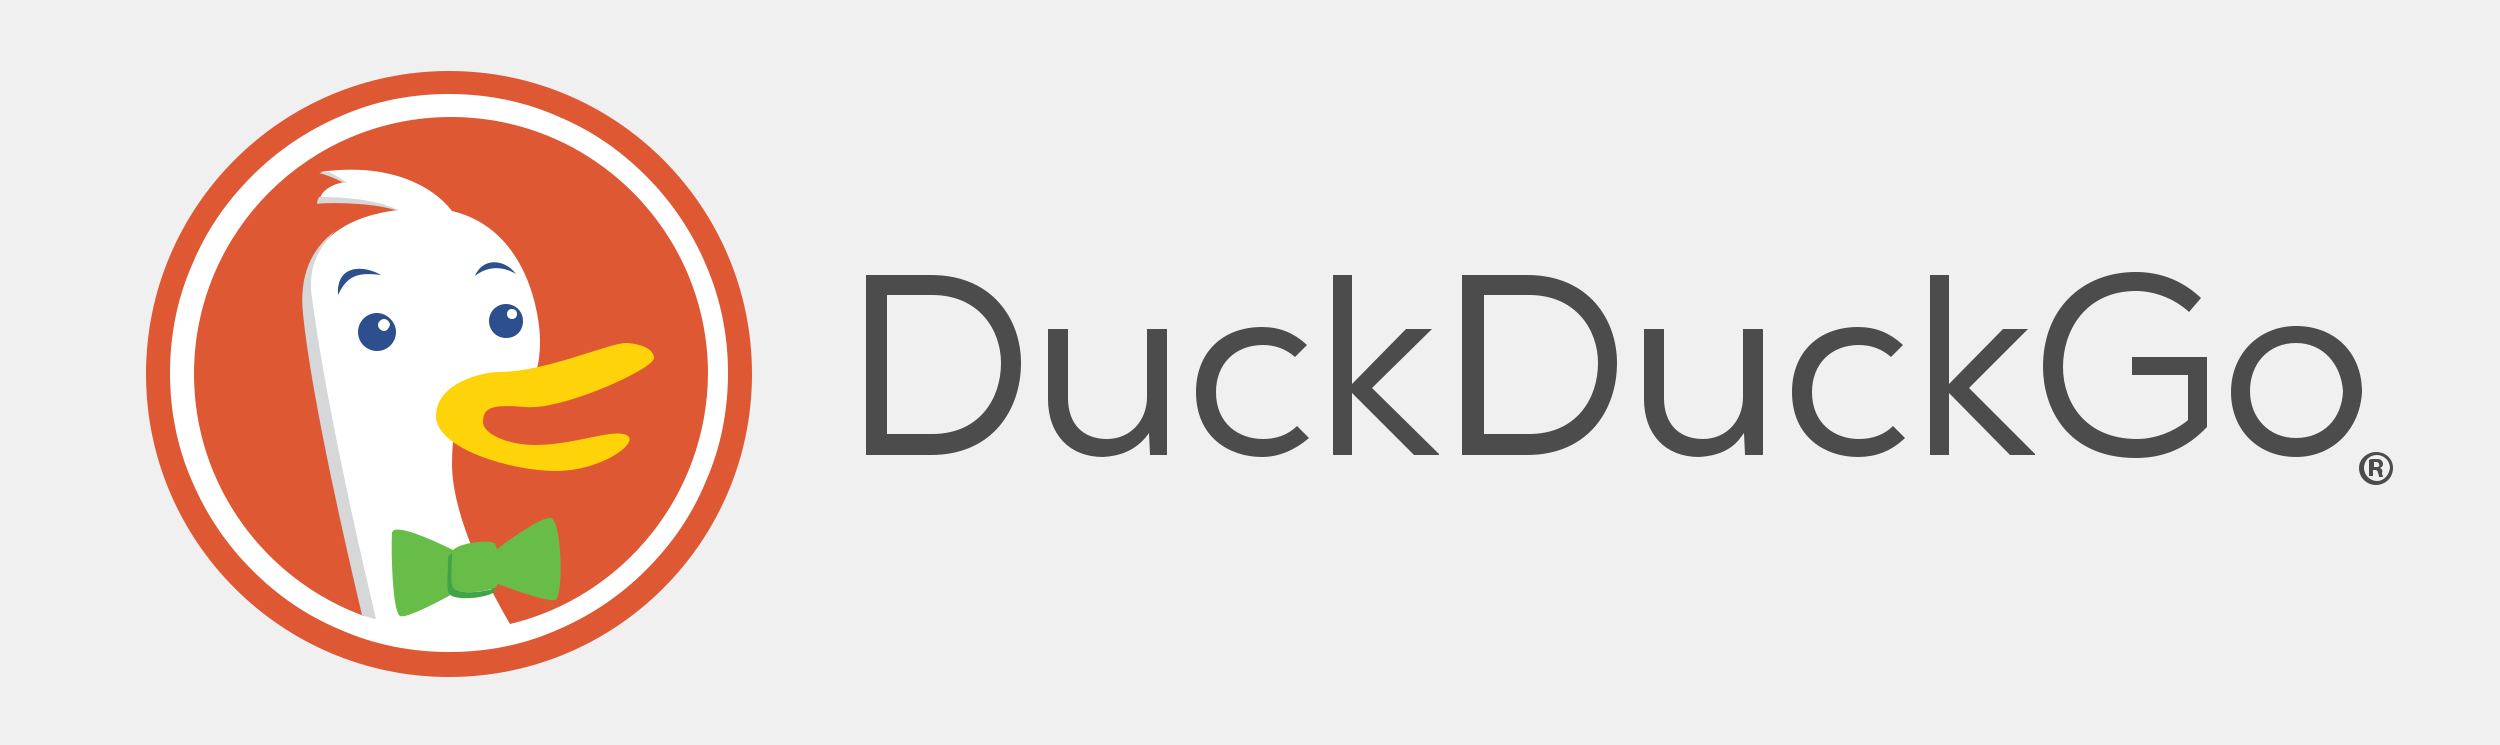
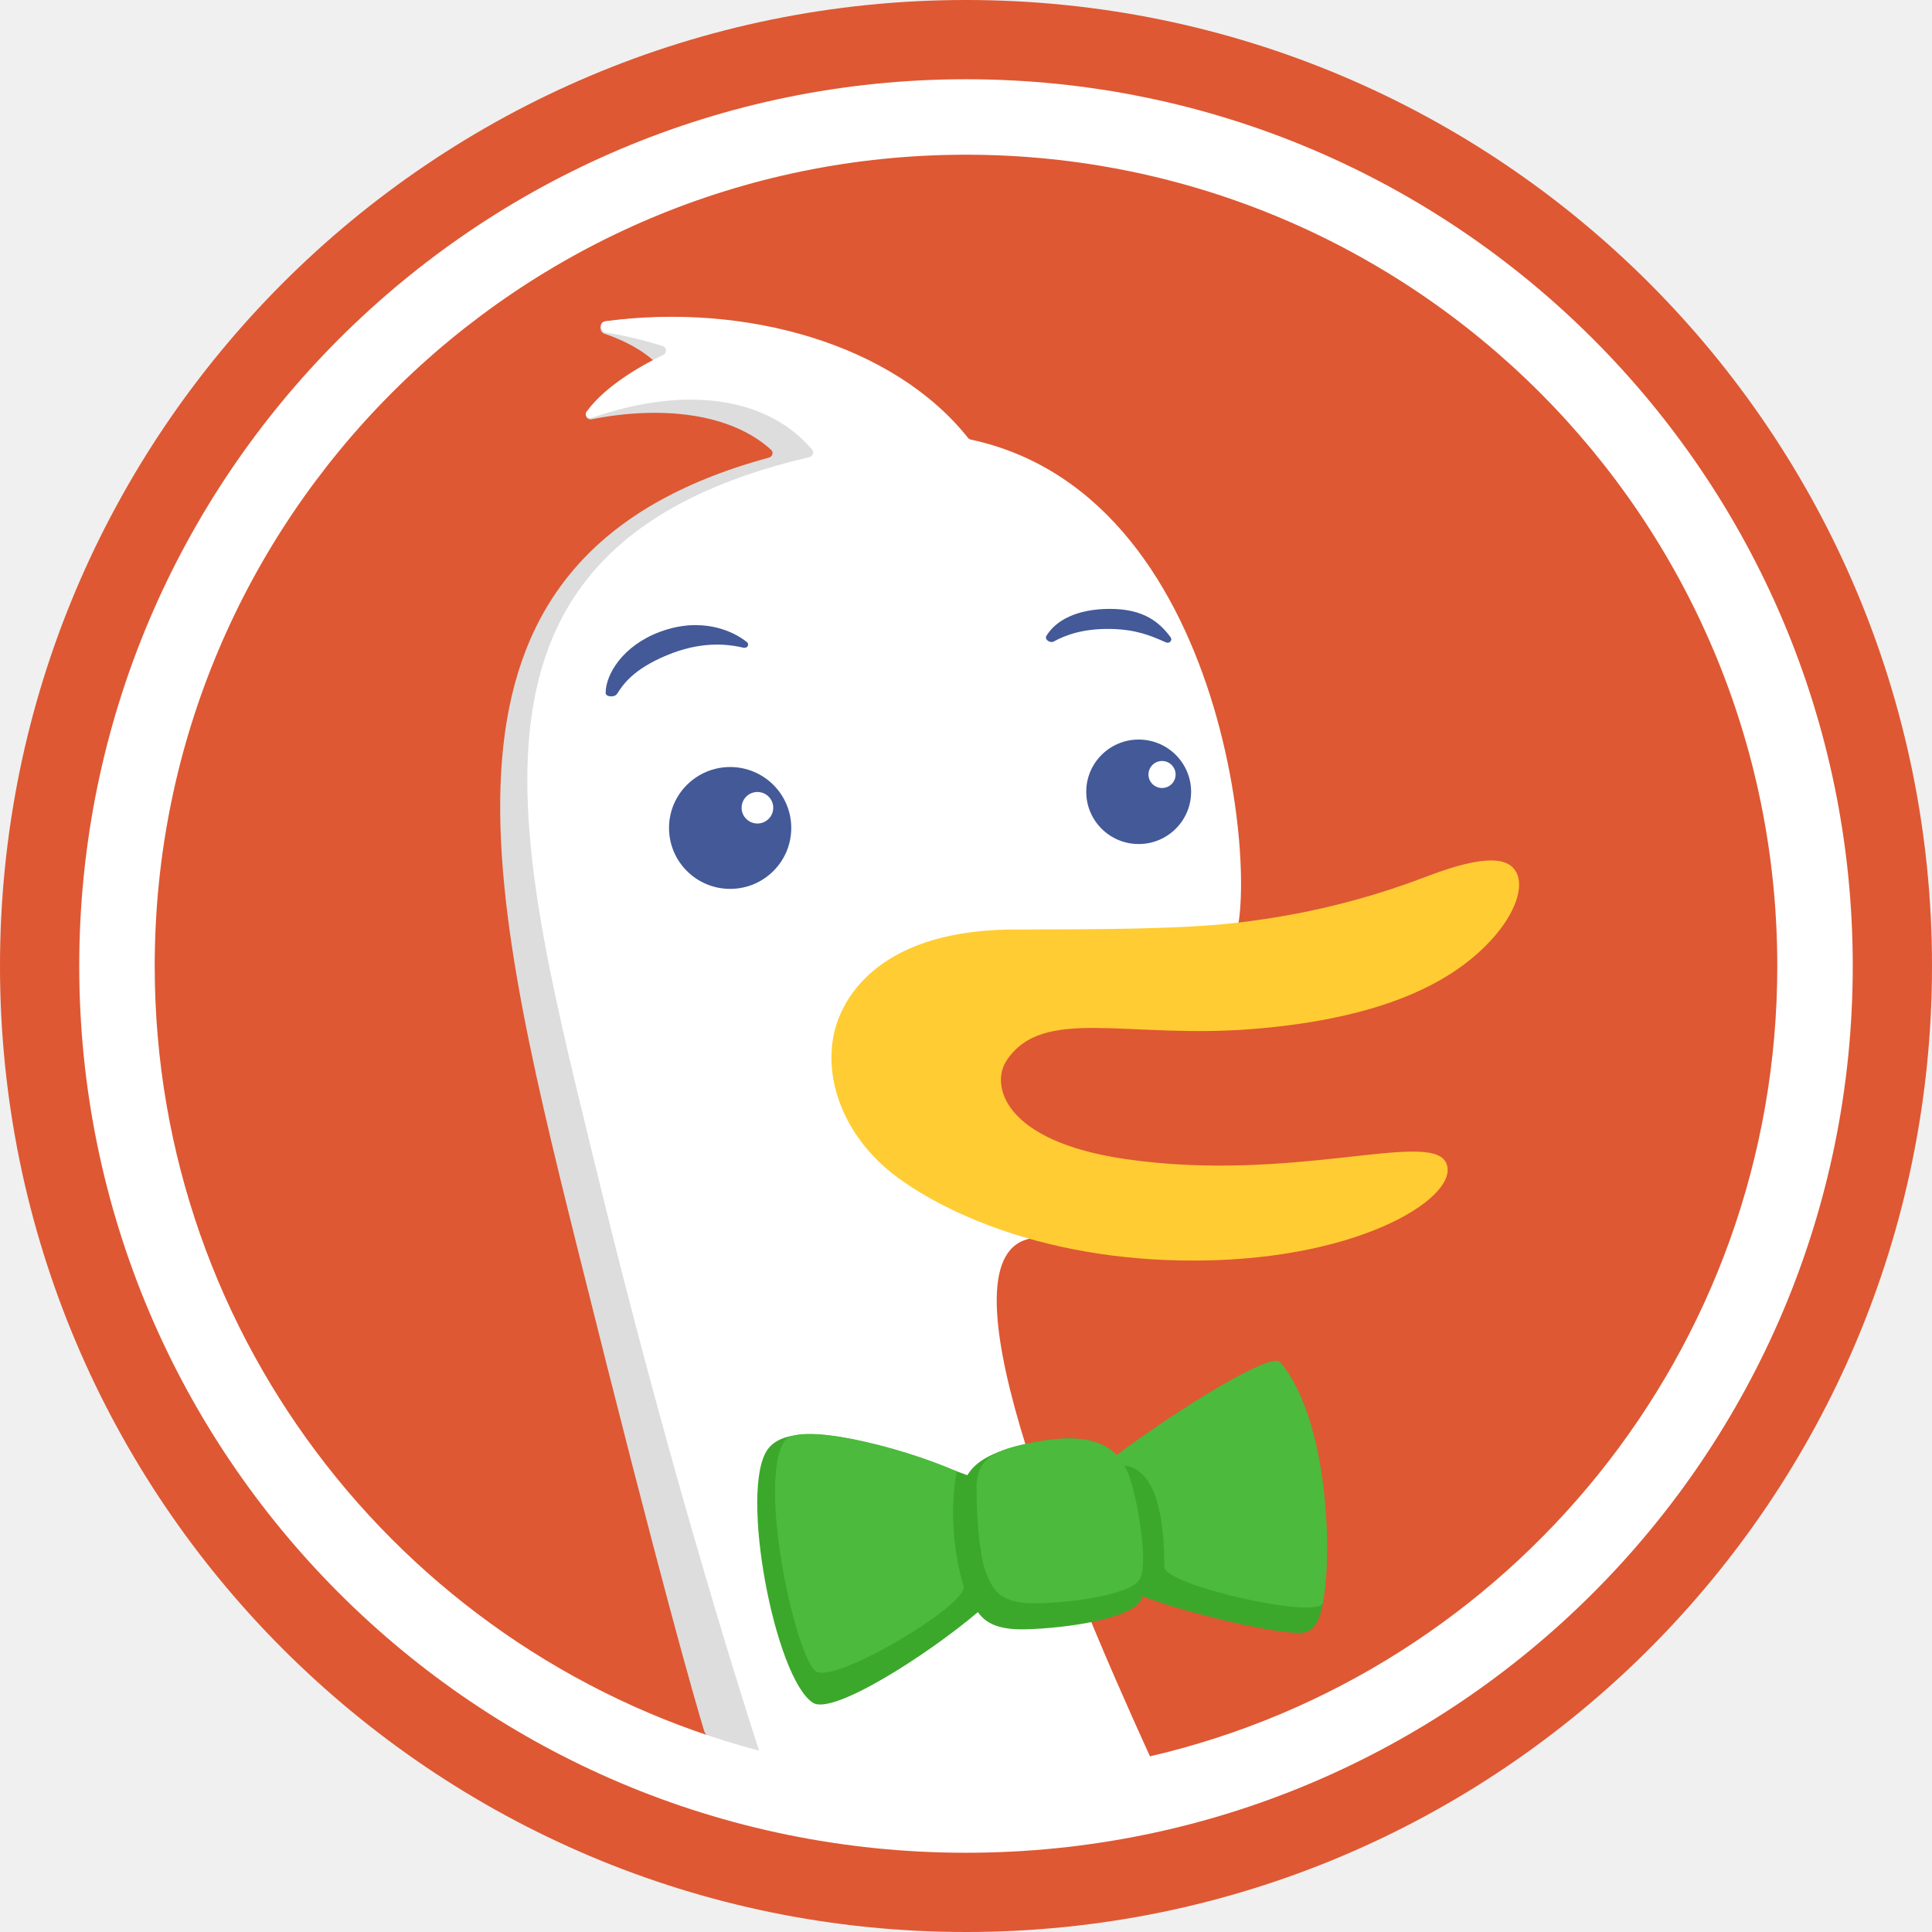
- <svg xmlns="http://www.w3.org/2000/svg" version="1.1" id="Layer_1" x="0px" y="0px" viewBox="0 0 250 74.4" style="enable-background:new 0 0 250 74.4;" xml:space="preserve">
-   <style type="text/css">
- 	.st0{fill:#DE5833;}
- 	.st1{fill:#FFFFFF;}
- 	.st2{fill-rule:evenodd;clip-rule:evenodd;fill:#FED30A;}
- 	.st3{fill:#2D4F8D;}
- 	.st4{fill:#D5D7D8;}
- 	.st5{fill:#67BD47;}
- 	.st6{fill:#43A347;}
- 	.st7{fill:#4C4C4C;}
- </style>
-   <g>
-     <g>
-       <g>
-         <circle class="st0" cx="44.9" cy="37.4" r="30.3" />
-         <path class="st1" d="M70.6,26.5c-1.4-3.3-3.4-6.3-6-8.9c-2.6-2.6-5.5-4.6-8.9-6c-3.4-1.5-7.1-2.2-10.8-2.2     c-3.8,0-7.4,0.7-10.8,2.2c-3.3,1.4-6.3,3.4-8.9,6c-2.6,2.6-4.6,5.5-6,8.9c-1.5,3.4-2.2,7.1-2.2,10.8s0.7,7.4,2.2,10.8     c1.4,3.3,3.4,6.3,6,8.9c2.6,2.6,5.5,4.6,8.9,6c3.4,1.5,7.1,2.2,10.8,2.2c3.8,0,7.4-0.7,10.8-2.2c3.3-1.4,6.3-3.4,8.9-6     c2.6-2.6,4.6-5.5,6-8.9c1.5-3.4,2.2-7.1,2.2-10.8S72.1,30,70.6,26.5z M51,62.4c-1.6-2.7-5.8-10.4-5.8-16c0-13,8.8-1.9,8.8-12.3     c0-2.5-1.2-11.2-8.8-13c-1.9-2.5-6.3-4.9-13.2-3.9c0,0,1.2,0.3,2.5,1c0,0-2.5,0.3-2.6,2.1c0,0,5-0.3,7.9,0.7     c-6.5,0.8-9.9,4.2-9.3,10.5c0.9,8.8,4.6,24.6,5.9,30.1c-9.9-3.6-17-13.1-17-24.2c0-14.2,11.5-25.7,25.7-25.7s25.7,11.5,25.7,25.7     C70.7,49.5,62.3,59.7,51,62.4z" />
-         <path id="Beak_2_" class="st2" d="M43.6,41.6c0-3.3,4.6-4.4,6.3-4.4c4.7,0,11.2-3,12.8-2.9c1.6,0.1,2.7,0.7,2.7,1.5     c0,1.1-9.3,5.3-12.9,4.9c-3.4-0.3-4.2,0.1-4.2,1.5c0,1.2,2.5,2.3,5.2,2.3c4.1,0,8.1-1.8,9.3-0.9c1,0.8-2.8,3.5-7.2,3.5     S43.6,44.9,43.6,41.6z" />
-         <g>
-           <path class="st3" d="M51.6,27.4c-1.2-1.6-3.4-1.6-4.1,0.2C48.6,26.7,50.1,26.5,51.6,27.4z" />
-           <path class="st3" d="M38.1,27.5c-1.7-1-4.5-1.1-4.3,2C34.7,27.6,35.7,27.2,38.1,27.5z" />
-           <path class="st3" d="M50.6,30.4c-0.9,0-1.7,0.7-1.7,1.7c0,0.9,0.7,1.7,1.7,1.7s1.7-0.7,1.7-1.7C52.3,31.1,51.5,30.4,50.6,30.4z       M51.2,31.9c-0.3,0-0.5-0.2-0.5-0.5c0-0.3,0.2-0.5,0.5-0.5c0.3,0,0.5,0.2,0.5,0.5C51.7,31.7,51.5,31.9,51.2,31.9z" />
-           <path class="st3" d="M37.7,31.3c-1.1,0-1.9,0.9-1.9,1.9c0,1.1,0.9,1.9,1.9,1.9c1.1,0,1.9-0.9,1.9-1.9      C39.6,32.2,38.7,31.3,37.7,31.3z M38.4,33.1c-0.3,0-0.6-0.3-0.6-0.6c0-0.3,0.3-0.6,0.6-0.6s0.6,0.3,0.6,0.6      C38.9,32.8,38.7,33.1,38.4,33.1z" />
-         </g>
-         <g>
-           <path class="st4" d="M33.5,23.1c-2.4,1.8-3.6,4.5-3.2,8.3c0.9,8.8,4.6,24.6,5.9,30.1c0.5,0.2,0.9,0.3,1.4,0.4      c-0.8-3.4-4.7-19.6-6.4-32.1C30.7,26.6,32,24.7,33.5,23.1z" />
-           <path class="st4" d="M39.5,21c0.2,0,0.3,0,0.3,0c-2.7-1.3-6.8-1.3-7.9-1.3c-0.1,0.2-0.2,0.4-0.2,0.7      C31.7,20.3,36.6,20.1,39.5,21z" />
-           <path class="st4" d="M34.8,18.3c-0.8-0.5-1.5-0.9-1.9-1.1c-0.3,0-0.7,0.1-1,0.1c0,0,1.2,0.3,2.5,1c0,0,0,0-0.1,0      C34.6,18.2,34.8,18.3,34.8,18.3z" />
-         </g>
-         <g>
-           <path class="st5" d="M55.1,51.8c-0.9-0.2-4.2,2.2-5.4,3.1c-0.1-0.2-0.1-0.4-0.2-0.5c-0.2-0.5-3.4-0.2-4.2,0.6      c-2-1-6-2.8-6.1-1.7c-0.1,1.5,0,7.8,0.8,8.3c0.6,0.3,4-1.5,5.8-2.5c0,0,0,0,0,0c1.1,0.3,3.1,0,3.8-0.4c0.1-0.1,0.1-0.1,0.2-0.3      c1.6,0.6,4.9,1.8,5.7,1.6C56.4,59.7,56.2,52.1,55.1,51.8z" />
-           <path class="st6" d="M45.9,59.1c-1.1-0.2-0.7-1.3-0.7-3.8c0,0,0,0,0,0c-0.3,0.2-0.4,0.4-0.4,0.6c0,2.5-0.4,3.6,0.7,3.8      c1.1,0.3,3.1,0,3.8-0.4c0.1-0.1,0.2-0.3,0.3-0.5C48.7,59.1,46.9,59.4,45.9,59.1z" />
-         </g>
-       </g>
-       <g>
-         <g>
-           <path class="st7" d="M86.6,45.5V27.5h6.5c6.2,0,9,4.5,9,8.8c0,4.6-2.8,9.2-9,9.2H86.6L86.6,45.5z M88.7,43.4h4.5      c4.8,0,6.9-3.6,6.9-7.1c0-3.3-2.2-6.8-6.9-6.8h-4.5V43.4L88.7,43.4z" />
-         </g>
-         <g>
-           <path class="st7" d="M110.3,45.7c-3.4,0-5.5-2.3-5.5-5.8v-7h2v6.9c0,2.6,1.5,4.1,3.9,4.1c2.3,0,4-1.8,4-4.2v-6.8h2v12.6H115      l-0.1-2.2l-0.3,0.4C113.5,45,112.1,45.6,110.3,45.7z" />
-         </g>
-         <g>
-           <path class="st7" d="M126.2,45.7c-3.3,0-6.6-2-6.6-6.5c0-3.9,2.6-6.5,6.6-6.5c1.8,0,3.2,0.6,4.5,1.8l-1.2,1.2      c-0.9-0.8-2-1.2-3.2-1.2c-2.8,0-4.7,1.9-4.7,4.7c0,3.2,2.3,4.7,4.7,4.7c1.3,0,2.5-0.4,3.4-1.3l1.2,1.2      C129.5,45,127.9,45.7,126.2,45.7z" />
-         </g>
-         <g>
-           <polygon class="st7" points="141.4,45.5 135.2,39.3 135.2,45.5 133.3,45.5 133.3,27.5 135.2,27.5 135.2,38.4 140.6,32.9       143.2,32.9 137.2,38.8 143.9,45.4 143.9,45.5     " />
-         </g>
-         <g>
-           <path class="st7" d="M146.2,45.5V27.5h6.5c6.2,0,9,4.5,9,8.8c0,4.6-2.8,9.2-9,9.2H146.2L146.2,45.5z M148.4,43.4h4.5      c4.8,0,6.9-3.6,6.9-7.1c0-3.3-2.2-6.8-6.9-6.8h-4.5V43.4z" />
-         </g>
-         <g>
-           <path class="st7" d="M169.9,45.7c-3.4,0-5.5-2.3-5.5-5.8v-7h2v6.9c0,2.6,1.5,4.1,3.9,4.1c2.3,0,4-1.8,4-4.2v-6.8h2v12.6h-1.8      l-0.1-2.2l-0.3,0.4C173.2,45,171.7,45.6,169.9,45.7z" />
-         </g>
-         <g>
-           <path class="st7" d="M185.8,45.7c-3.3,0-6.6-2-6.6-6.5c0-3.9,2.6-6.5,6.6-6.5c1.8,0,3.2,0.6,4.5,1.8l-1.2,1.2      c-0.9-0.8-2-1.2-3.2-1.2c-2.8,0-4.7,1.9-4.7,4.7c0,3.2,2.3,4.7,4.7,4.7c1.3,0,2.5-0.4,3.4-1.3l1.2,1.2l-0.1,0.1l0,0      C189.1,45.1,187.6,45.7,185.8,45.7z" />
-         </g>
-         <g>
-           <polygon class="st7" points="201,45.5 194.9,39.3 194.9,45.5 193,45.5 193,27.5 194.9,27.5 194.9,38.4 200.3,32.9 202.8,32.9       196.9,38.8 203.5,45.4 203.5,45.5     " />
-         </g>
-         <g>
-           <path class="st7" d="M213.6,45.8c-6.9,0-9.3-5-9.3-9.1c0-2.8,0.9-5.2,2.6-6.9c1.7-1.7,4-2.6,6.7-2.6c2.5,0,4.7,0.9,6.5,2.6      l-1.2,1.4c-1.4-1.3-3.4-2.1-5.3-2.1c-5,0-7.3,3.9-7.3,7.6c0,3.6,2.3,7.2,7.4,7.2c1.8,0,3.6-0.7,5-1.8l0.1-0.1v-4.5h-5.6v-1.8      h7.5v7C218.7,44.8,216.4,45.8,213.6,45.8z" />
-         </g>
-         <g>
-           <path class="st7" d="M229.6,45.7c-3.8,0-6.5-2.7-6.5-6.5s2.8-6.6,6.5-6.6c3.9,0,6.6,2.7,6.6,6.6C236,42.9,233.3,45.7,229.6,45.7      z M229.6,34.3c-2.7,0-4.6,2-4.6,4.8c0,2.7,1.9,4.7,4.6,4.7c2.7,0,4.6-1.9,4.7-4.7C234.1,36.4,232.3,34.3,229.6,34.3z" />
-         </g>
-       </g>
-     </g>
-     <g>
-       <path class="st7" d="M238,46.8L238,46.8c0.2-0.1,0.3-0.2,0.3-0.4c0-0.2-0.1-0.3-0.2-0.4c-0.1-0.1-0.3-0.1-0.6-0.1    c-0.3,0-0.5,0-0.6,0.1v1.6h0.4V47h0.2c0.2,0,0.3,0.1,0.3,0.3c0.1,0.2,0.1,0.3,0.1,0.4h0.4c0-0.1-0.1-0.2-0.1-0.4    C238.3,47,238.2,46.9,238,46.8z M237.6,46.7h-0.2v-0.5c0,0,0.1,0,0.2,0c0.2,0,0.3,0.1,0.3,0.2C238,46.7,237.8,46.7,237.6,46.7z" />
-       <path class="st7" d="M237.6,45.2c-0.9,0-1.7,0.7-1.7,1.6c0,0.9,0.7,1.7,1.7,1.7c0.9,0,1.7-0.7,1.7-1.7    C239.3,45.9,238.6,45.2,237.6,45.2z M237.7,48.1c-0.7,0-1.3-0.6-1.3-1.3c0-0.7,0.5-1.3,1.3-1.3c0.7,0,1.3,0.6,1.3,1.3    C238.9,47.5,238.4,48.1,237.7,48.1z" />
-     </g>
+ <svg xmlns="http://www.w3.org/2000/svg" width="512" height="512" viewBox="0 0 512 512" fill="none">
+   <path fill-rule="evenodd" clip-rule="evenodd" d="M256 512C397.385 512 512 397.385 512 256C512 114.615 397.385 0 256 0C114.615 0 0 114.615 0 256C0 397.385 114.615 512 256 512Z" fill="#DE5833" />
+   <path fill-rule="evenodd" clip-rule="evenodd" d="M292 447C292 445 292.491 444.544 286.133 431.872C269.237 398.037 252.256 350.336 259.979 319.573C261.387 313.984 244.064 112.597 231.819 106.112C218.208 98.858 201.462 87.352 186.144 84.792C178.373 83.549 168.183 84.138 160.217 85.211C158.801 85.401 158.743 87.946 160.096 88.404C165.326 90.176 171.676 93.252 175.418 97.904C176.127 98.784 175.176 100.169 174.047 100.211C170.519 100.341 164.119 101.82 155.676 108.992C154.699 109.821 155.51 111.362 156.767 111.113C174.913 107.523 193.445 109.292 204.367 119.218C205.075 119.863 204.705 121.018 203.781 121.27C109.004 147.026 127.766 229.47 152.997 330.645C175.47 420.764 183.928 449.811 186.594 458.66C186.852 459.517 187.455 460.196 188.286 460.527C220.912 473.519 292 474.096 292 452V447Z" fill="#DDDDDD" />
+   <path fill-rule="evenodd" clip-rule="evenodd" d="M491 256C491 385.787 385.787 491 256 491C126.213 491 21 385.787 21 256C21 126.213 126.213 21 256 21C385.787 21 491 126.213 491 256ZM201.157 463.942C194.663 443.882 176.514 385.739 158.589 312.26C157.992 309.812 157.396 307.375 156.802 304.951L156.787 304.89C135.09 216.266 117.368 143.88 214.495 121.14C215.383 120.932 215.818 119.87 215.23 119.173C204.086 105.953 183.209 101.619 156.812 110.726C155.729 111.1 154.789 110.008 155.461 109.081C160.638 101.946 170.753 96.46 175.747 94.055C176.78 93.558 176.717 92.047 175.623 91.705C172.357 90.682 166.795 89.117 160.539 88.108C159.059 87.869 158.925 85.332 160.411 85.132C197.834 80.097 236.913 91.332 256.523 116.035C256.708 116.268 256.975 116.43 257.265 116.492C329.077 131.914 334.218 245.432 325.946 250.603C324.315 251.622 319.088 251.037 312.194 250.266C284.252 247.139 228.922 240.949 274.588 326.055C275.039 326.895 274.441 328.008 273.499 328.155C247.836 332.145 280.52 412.292 304.749 465.45C400.007 443.367 471 357.974 471 256C471 137.259 374.741 41 256 41C137.259 41 41 137.259 41 256C41 355.787 108.981 439.697 201.157 463.942Z" fill="white" />
+   <path d="M337.121 362.792C331.654 360.259 310.634 375.333 296.683 386.905C293.767 382.78 288.269 379.781 275.868 381.938C265.014 383.825 259.022 386.442 256.349 390.954C239.217 384.458 210.396 374.435 203.434 384.115C195.823 394.697 205.336 444.757 215.444 451.257C220.722 454.65 245.967 438.424 259.15 427.234C261.277 430.231 264.701 431.946 271.74 431.783C282.387 431.536 299.654 429.059 302.334 424.1C302.497 423.799 302.637 423.443 302.757 423.038C316.307 428.102 340.154 433.462 345.482 432.661C359.365 430.576 343.548 365.77 337.121 362.792Z" fill="#3CA82B" />
+   <path d="M297.961 388.386C298.536 389.411 298.998 390.492 299.391 391.592C301.322 396.994 304.47 414.18 302.09 418.425C299.71 422.67 284.252 424.72 274.716 424.885C265.181 425.049 263.034 421.562 261.102 416.16C259.557 411.838 258.796 401.677 258.815 395.859C258.424 387.229 261.577 384.195 276.151 381.837C286.936 380.091 292.638 382.121 295.929 385.595C311.241 374.167 336.788 358.04 339.28 360.987C351.704 375.684 353.275 410.67 350.584 424.745C349.705 429.347 308.565 420.186 308.565 415.224C308.565 394.617 303.218 388.964 297.961 388.386Z" fill="#4CBA3C" />
+   <path d="M207.842 381.951C211.211 376.618 238.536 383.25 253.535 389.925C253.535 389.925 250.453 403.889 255.36 420.341C256.795 425.153 220.852 446.572 216.16 442.887C210.738 438.628 200.759 393.16 207.842 381.951Z" fill="#4CBA3C" />
+   <path fill-rule="evenodd" clip-rule="evenodd" d="M221.076 273.626C223.286 264.013 233.585 245.898 270.36 246.338C288.952 246.26 312.046 246.33 327.357 244.591C350.114 242.006 367.006 236.501 378.262 232.211C394.181 226.137 399.831 227.492 401.811 231.126C403.988 235.118 401.423 242.013 395.861 248.36C385.236 260.484 366.135 269.878 332.401 272.666C298.667 275.454 276.319 266.405 266.698 281.138C262.549 287.492 265.757 302.468 298.38 307.184C342.464 313.546 378.669 299.518 383.142 307.99C387.616 316.462 361.847 333.7 317.692 334.061C273.537 334.422 245.957 318.601 236.176 310.737C223.767 300.76 218.215 286.209 221.076 273.626Z" fill="#FFCC33" />
+   <g opacity="0.8">
+     <path d="M277.308 168.508C279.77 164.475 285.232 161.362 294.17 161.362C303.108 161.362 307.312 164.919 310.223 168.885C310.815 169.692 309.918 170.641 309 170.244C308.779 170.149 308.555 170.051 308.328 169.952C305.059 168.524 301.046 166.771 294.17 166.673C286.816 166.569 282.179 168.41 279.259 169.998C278.275 170.533 276.724 169.464 277.308 168.508Z" fill="#14307E" />
+     <path d="M176.683 173.668C185.362 170.041 192.182 170.51 197.005 171.65C198.02 171.891 198.725 170.798 197.913 170.143C194.171 167.124 185.794 163.376 174.869 167.45C165.124 171.084 160.531 178.634 160.503 183.598C160.497 184.768 162.904 184.867 163.526 183.877C165.208 181.201 168.004 177.295 176.683 173.668Z" fill="#14307E" />
+     <path fill-rule="evenodd" clip-rule="evenodd" d="M301.762 223.679C294.089 223.679 287.865 217.473 287.865 209.834C287.865 202.195 294.089 195.989 301.762 195.989C309.434 195.989 315.658 202.195 315.658 209.834C315.658 217.473 309.434 223.679 301.762 223.679ZM311.549 205.248C311.549 203.27 309.929 201.667 307.951 201.667C305.973 201.667 304.37 203.27 304.353 205.248C304.353 207.225 305.973 208.828 307.951 208.828C309.946 208.828 311.549 207.225 311.549 205.248Z" fill="#14307E" />
+     <path fill-rule="evenodd" clip-rule="evenodd" d="M209.693 219.416C209.693 228.333 202.447 235.563 193.495 235.563C184.561 235.563 177.298 228.333 177.298 219.416C177.298 210.498 184.561 203.269 193.495 203.269C202.43 203.269 209.693 210.498 209.693 219.416ZM204.919 214.062C204.919 211.76 203.043 209.885 200.725 209.885C198.423 209.885 196.547 211.743 196.53 214.062C196.53 216.364 198.406 218.239 200.725 218.239C203.043 218.239 204.919 216.364 204.919 214.062Z" fill="#14307E" />
  </g>
</svg>
